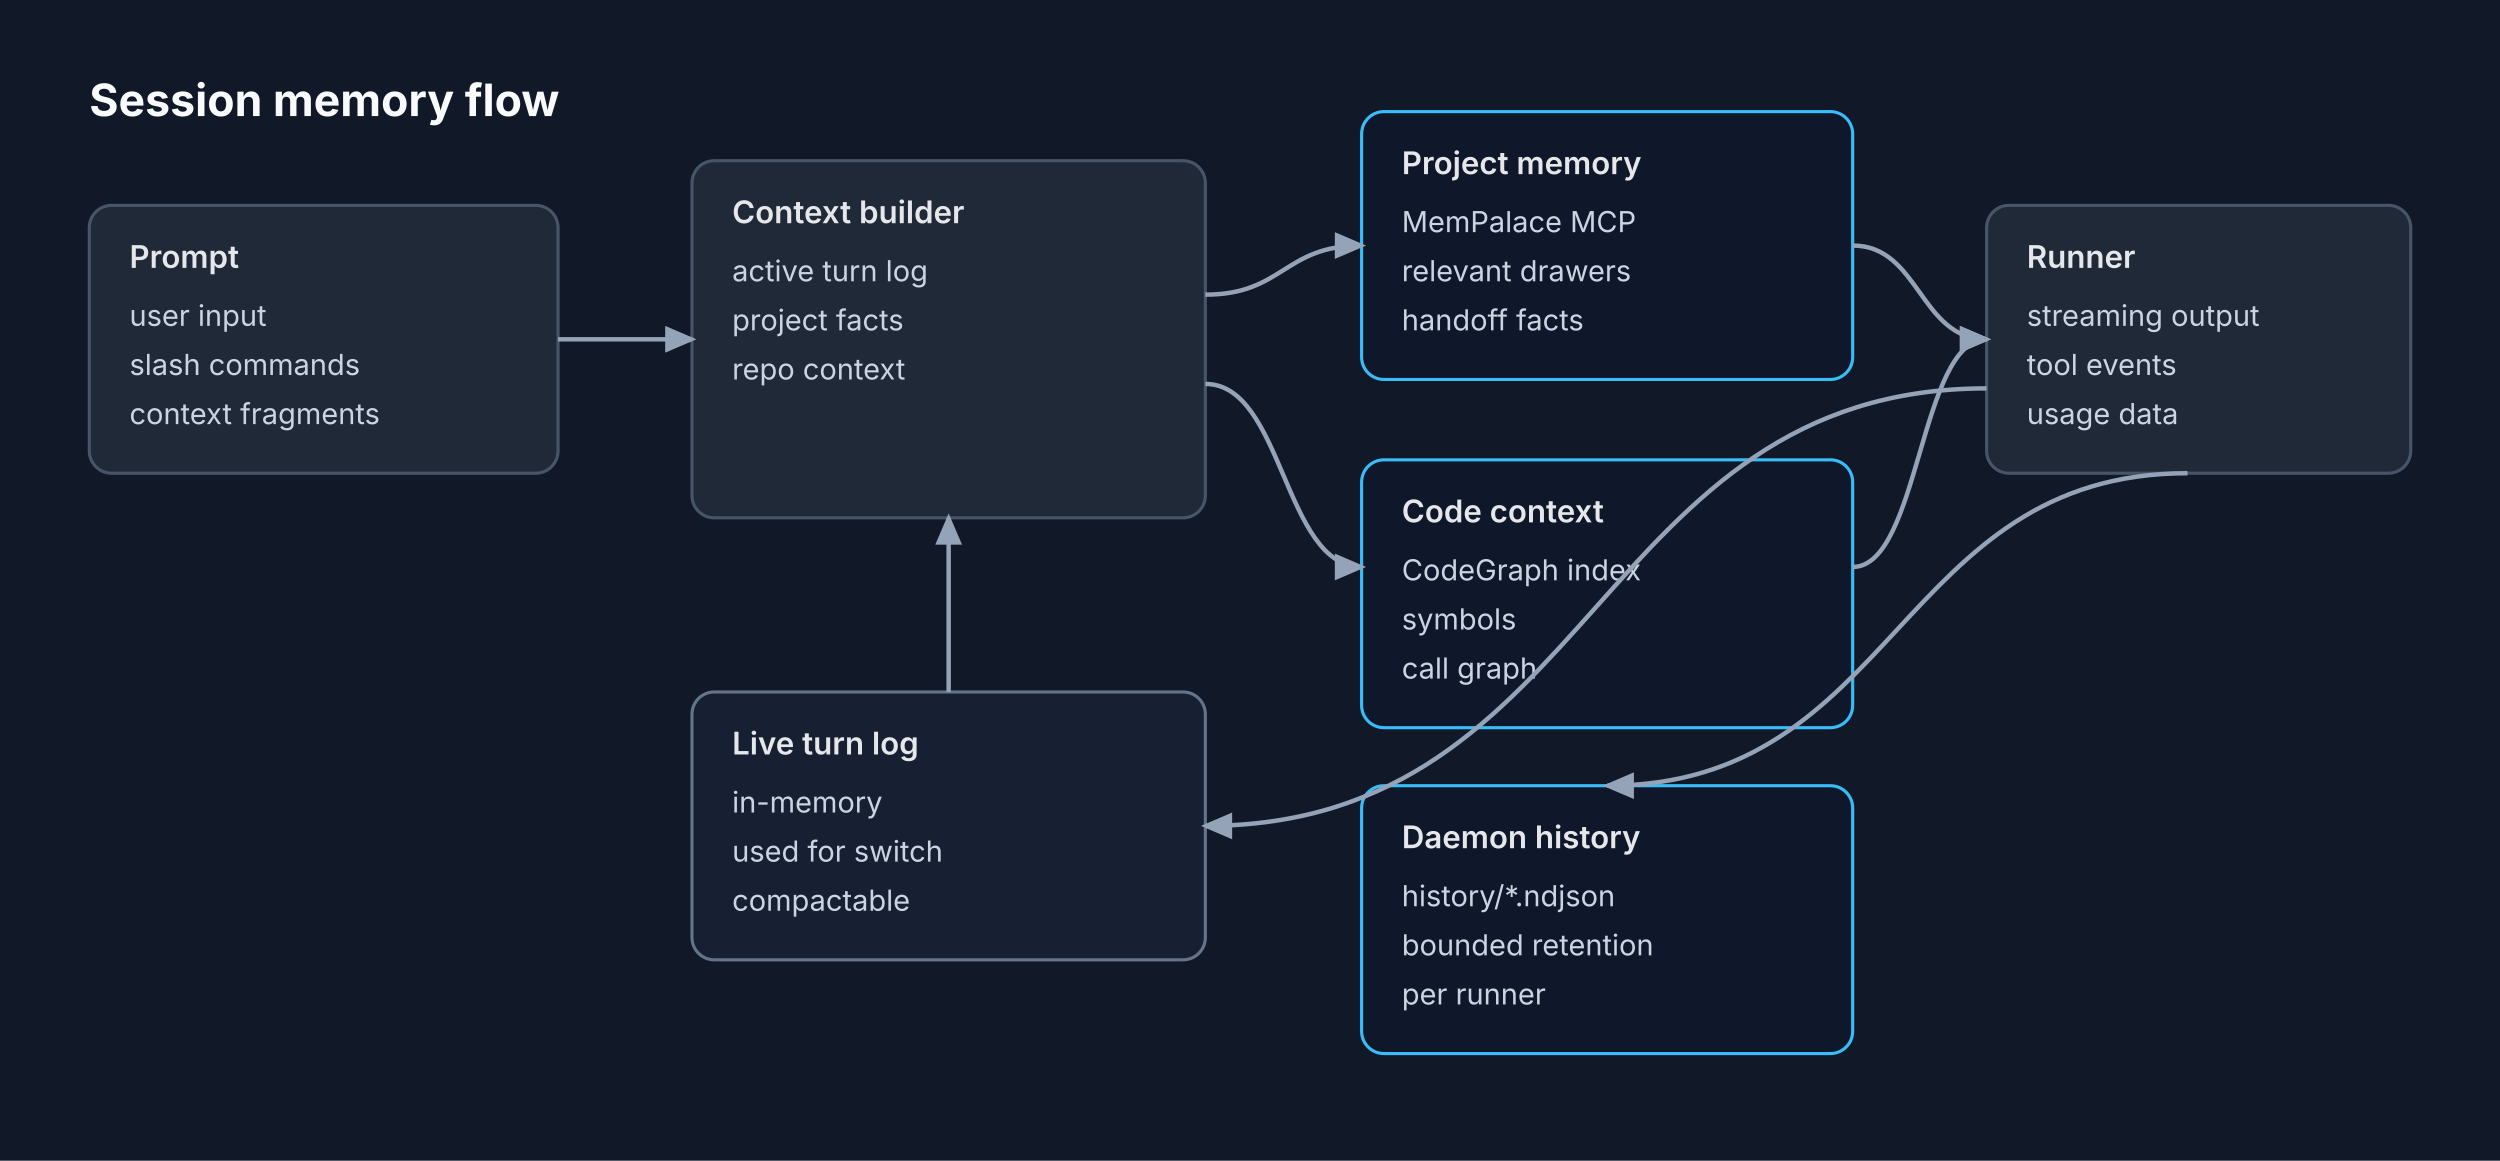
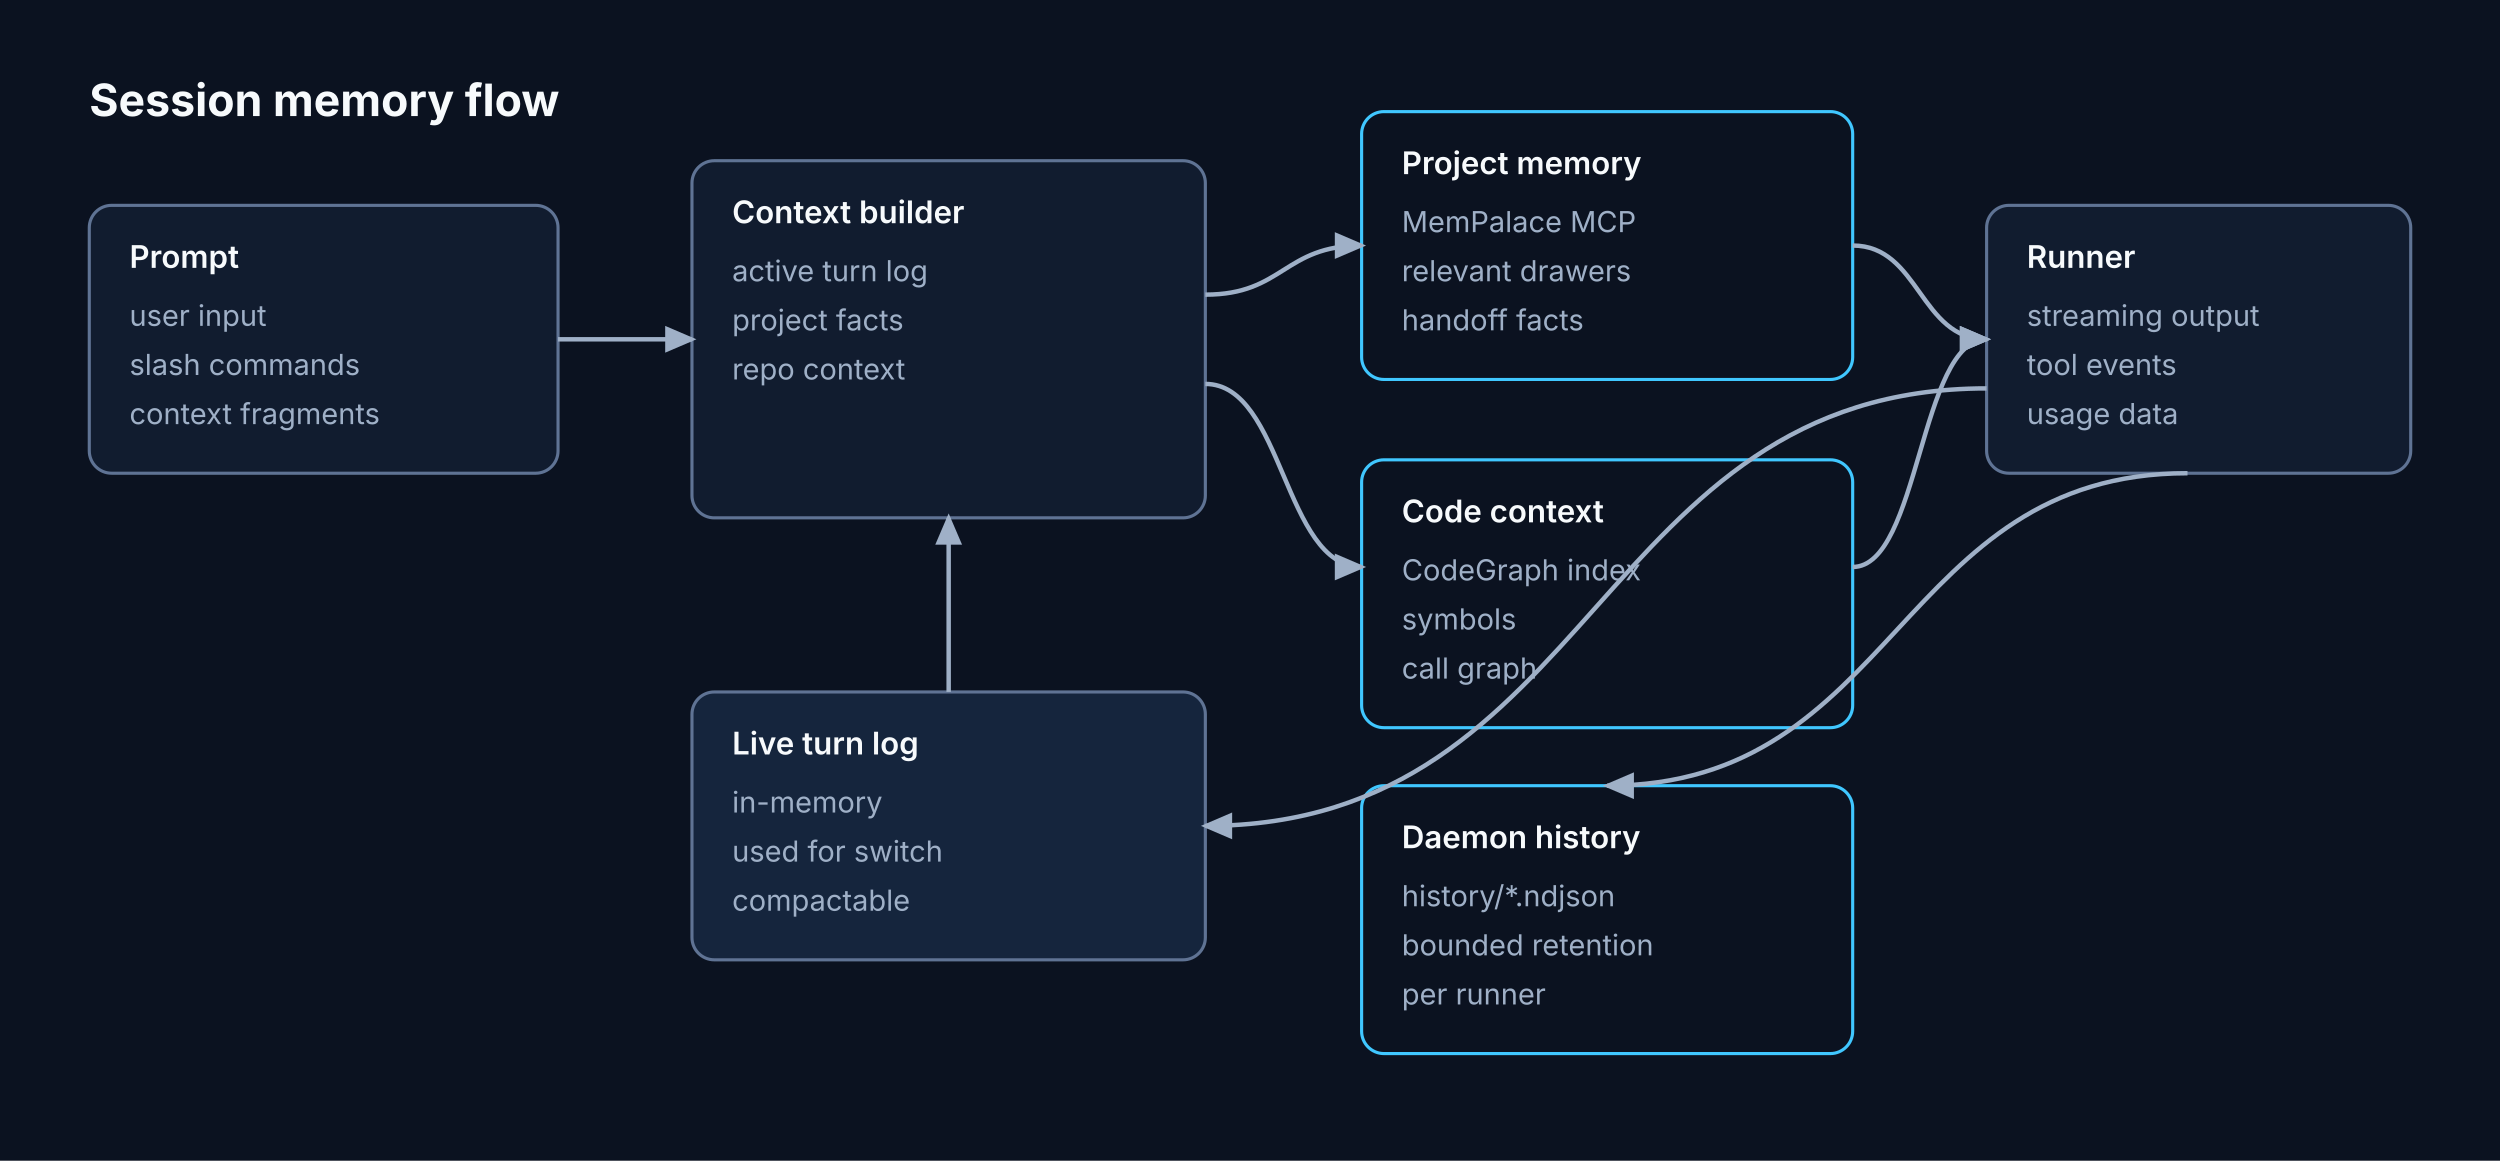
<svg xmlns="http://www.w3.org/2000/svg" width="1120" height="520" viewBox="0 0 1120 520">
-   <rect width="1120" height="520" fill="#111827" />
+   <rect width="1120" height="520" fill="#0b1220" />
  <style>
-     .title { font: 700 20px ui-sans-serif, system-ui, -apple-system, BlinkMacSystemFont, "Segoe UI", sans-serif; fill: #f9fafb; }
-     .label { font: 600 14px ui-sans-serif, system-ui, -apple-system, BlinkMacSystemFont, "Segoe UI", sans-serif; fill: #e5e7eb; }
-     .text { font: 13px ui-sans-serif, system-ui, -apple-system, BlinkMacSystemFont, "Segoe UI", sans-serif; fill: #cbd5e1; }
-     .mono { font: 13px ui-monospace, SFMono-Regular, Menlo, Consolas, "Liberation Mono", monospace; fill: #d1d5db; }
-     .muted { fill: #94a3b8; }
-     .ok { fill: #34d399; }
-     .warn { fill: #fbbf24; }
-     .accent { fill: #8b5cf6; }
-     .cyan { fill: #38bdf8; }
-     .pearl { fill: #f5f5f4; }
-     .box { fill: #1f2937; stroke: #475569; stroke-width: 1.4; rx: 10; }
-     .box2 { fill: #172033; stroke: #64748b; stroke-width: 1.4; rx: 10; }
-     .store { fill: #0f172a; stroke: #38bdf8; stroke-width: 1.4; rx: 10; }
-     .line { stroke: #94a3b8; stroke-width: 2; fill: none; marker-end: url(#arrow); }
-     .line2 { stroke: #8b5cf6; stroke-width: 2; fill: none; marker-end: url(#arrow2); }
+     .title { font: 700 20px ui-sans-serif, system-ui, -apple-system, BlinkMacSystemFont, "Segoe UI", sans-serif; fill: #f7fafc; }
+     .label { font: 600 14px ui-sans-serif, system-ui, -apple-system, BlinkMacSystemFont, "Segoe UI", sans-serif; fill: #f7fafc; }
+     .text { font: 13px ui-sans-serif, system-ui, -apple-system, BlinkMacSystemFont, "Segoe UI", sans-serif; fill: #9fb0c7; }
+     .mono { font: 13px ui-monospace, SFMono-Regular, Menlo, Consolas, "Liberation Mono", monospace; fill: #9fb0c7; }
+     .muted { fill: #9fb0c7; }
+     .ok { fill: #38d47a; }
+     .warn { fill: #f2b84b; }
+     .accent { fill: #b28cff; }
+     .cyan { fill: #40c7ff; }
+     .pearl { fill: #f7fafc; }
+     .box { fill: #111c2f; stroke: #5f7394; stroke-width: 1.4; rx: 10; }
+     .box2 { fill: #15253d; stroke: #5f7394; stroke-width: 1.4; rx: 10; }
+     .store { fill: #0b1220; stroke: #40c7ff; stroke-width: 1.4; rx: 10; }
+     .line { stroke: #9fb0c7; stroke-width: 2; fill: none; marker-end: url(#arrow); }
+     .line2 { stroke: #b28cff; stroke-width: 2; fill: none; marker-end: url(#arrow2); }
  </style>
  <defs>
    <marker id="arrow" markerWidth="8" markerHeight="8" refX="6" refY="3" orient="auto" markerUnits="strokeWidth">
-       <path d="M0,0 L0,6 L7,3 z" fill="#94a3b8" />
+       <path d="M0,0 L0,6 L7,3 z" fill="#9fb0c7" />
    </marker>
    <marker id="arrow2" markerWidth="8" markerHeight="8" refX="6" refY="3" orient="auto" markerUnits="strokeWidth">
-       <path d="M0,0 L0,6 L7,3 z" fill="#8b5cf6" />
+       <path d="M0,0 L0,6 L7,3 z" fill="#b28cff" />
    </marker>
  </defs>
  <text x="40" y="52" class="title">Session memory flow</text>
  <rect x="40" y="92" width="210" height="120" class="box" />
  <text x="58" y="120" class="label">Prompt</text>
  <text x="58" y="146" class="text">user input</text>
  <text x="58" y="168" class="text">slash commands</text>
  <text x="58" y="190" class="text">context fragments</text>
  <rect x="310" y="72" width="230" height="160" class="box" />
  <text x="328" y="100" class="label">Context builder</text>
  <text x="328" y="126" class="text">active turn log</text>
  <text x="328" y="148" class="text">project facts</text>
  <text x="328" y="170" class="text">repo context</text>
  <rect x="610" y="50" width="220" height="120" class="store" />
  <text x="628" y="78" class="label">Project memory</text>
  <text x="628" y="104" class="text">MemPalace MCP</text>
  <text x="628" y="126" class="text">relevant drawers</text>
  <text x="628" y="148" class="text">handoff facts</text>
  <rect x="610" y="206" width="220" height="120" class="store" />
  <text x="628" y="234" class="label">Code context</text>
  <text x="628" y="260" class="text">CodeGraph index</text>
  <text x="628" y="282" class="text">symbols</text>
  <text x="628" y="304" class="text">call graph</text>
  <rect x="890" y="92" width="190" height="120" class="box" />
  <text x="908" y="120" class="label">Runner</text>
  <text x="908" y="146" class="text">streaming output</text>
  <text x="908" y="168" class="text">tool events</text>
  <text x="908" y="190" class="text">usage data</text>
  <rect x="310" y="310" width="230" height="120" class="box2" />
  <text x="328" y="338" class="label">Live turn log</text>
  <text x="328" y="364" class="text">in-memory</text>
  <text x="328" y="386" class="text">used for switch</text>
  <text x="328" y="408" class="text">compactable</text>
  <rect x="610" y="352" width="220" height="120" class="store" />
  <text x="628" y="380" class="label">Daemon history</text>
  <text x="628" y="406" class="text">history/*.ndjson</text>
  <text x="628" y="428" class="text">bounded retention</text>
  <text x="628" y="450" class="text">per runner</text>
  <path d="M250,152 C280,152 280,152 310,152" class="line" />
  <path d="M540,132 C575,132 575,110 610,110" class="line" />
  <path d="M540,172 C575,172 575,254 610,254" class="line" />
  <path d="M830,110 C860,110 860,152 890,152" class="line" />
  <path d="M830,254 C860,254 860,152 890,152" class="line" />
  <path d="M980,212 C850,212 850,352 720,352" class="line" />
  <path d="M890,174 C715,174 715,370 540,370" class="line" />
  <path d="M425,310 C425,310 425,232 425,232" class="line" />
</svg>
